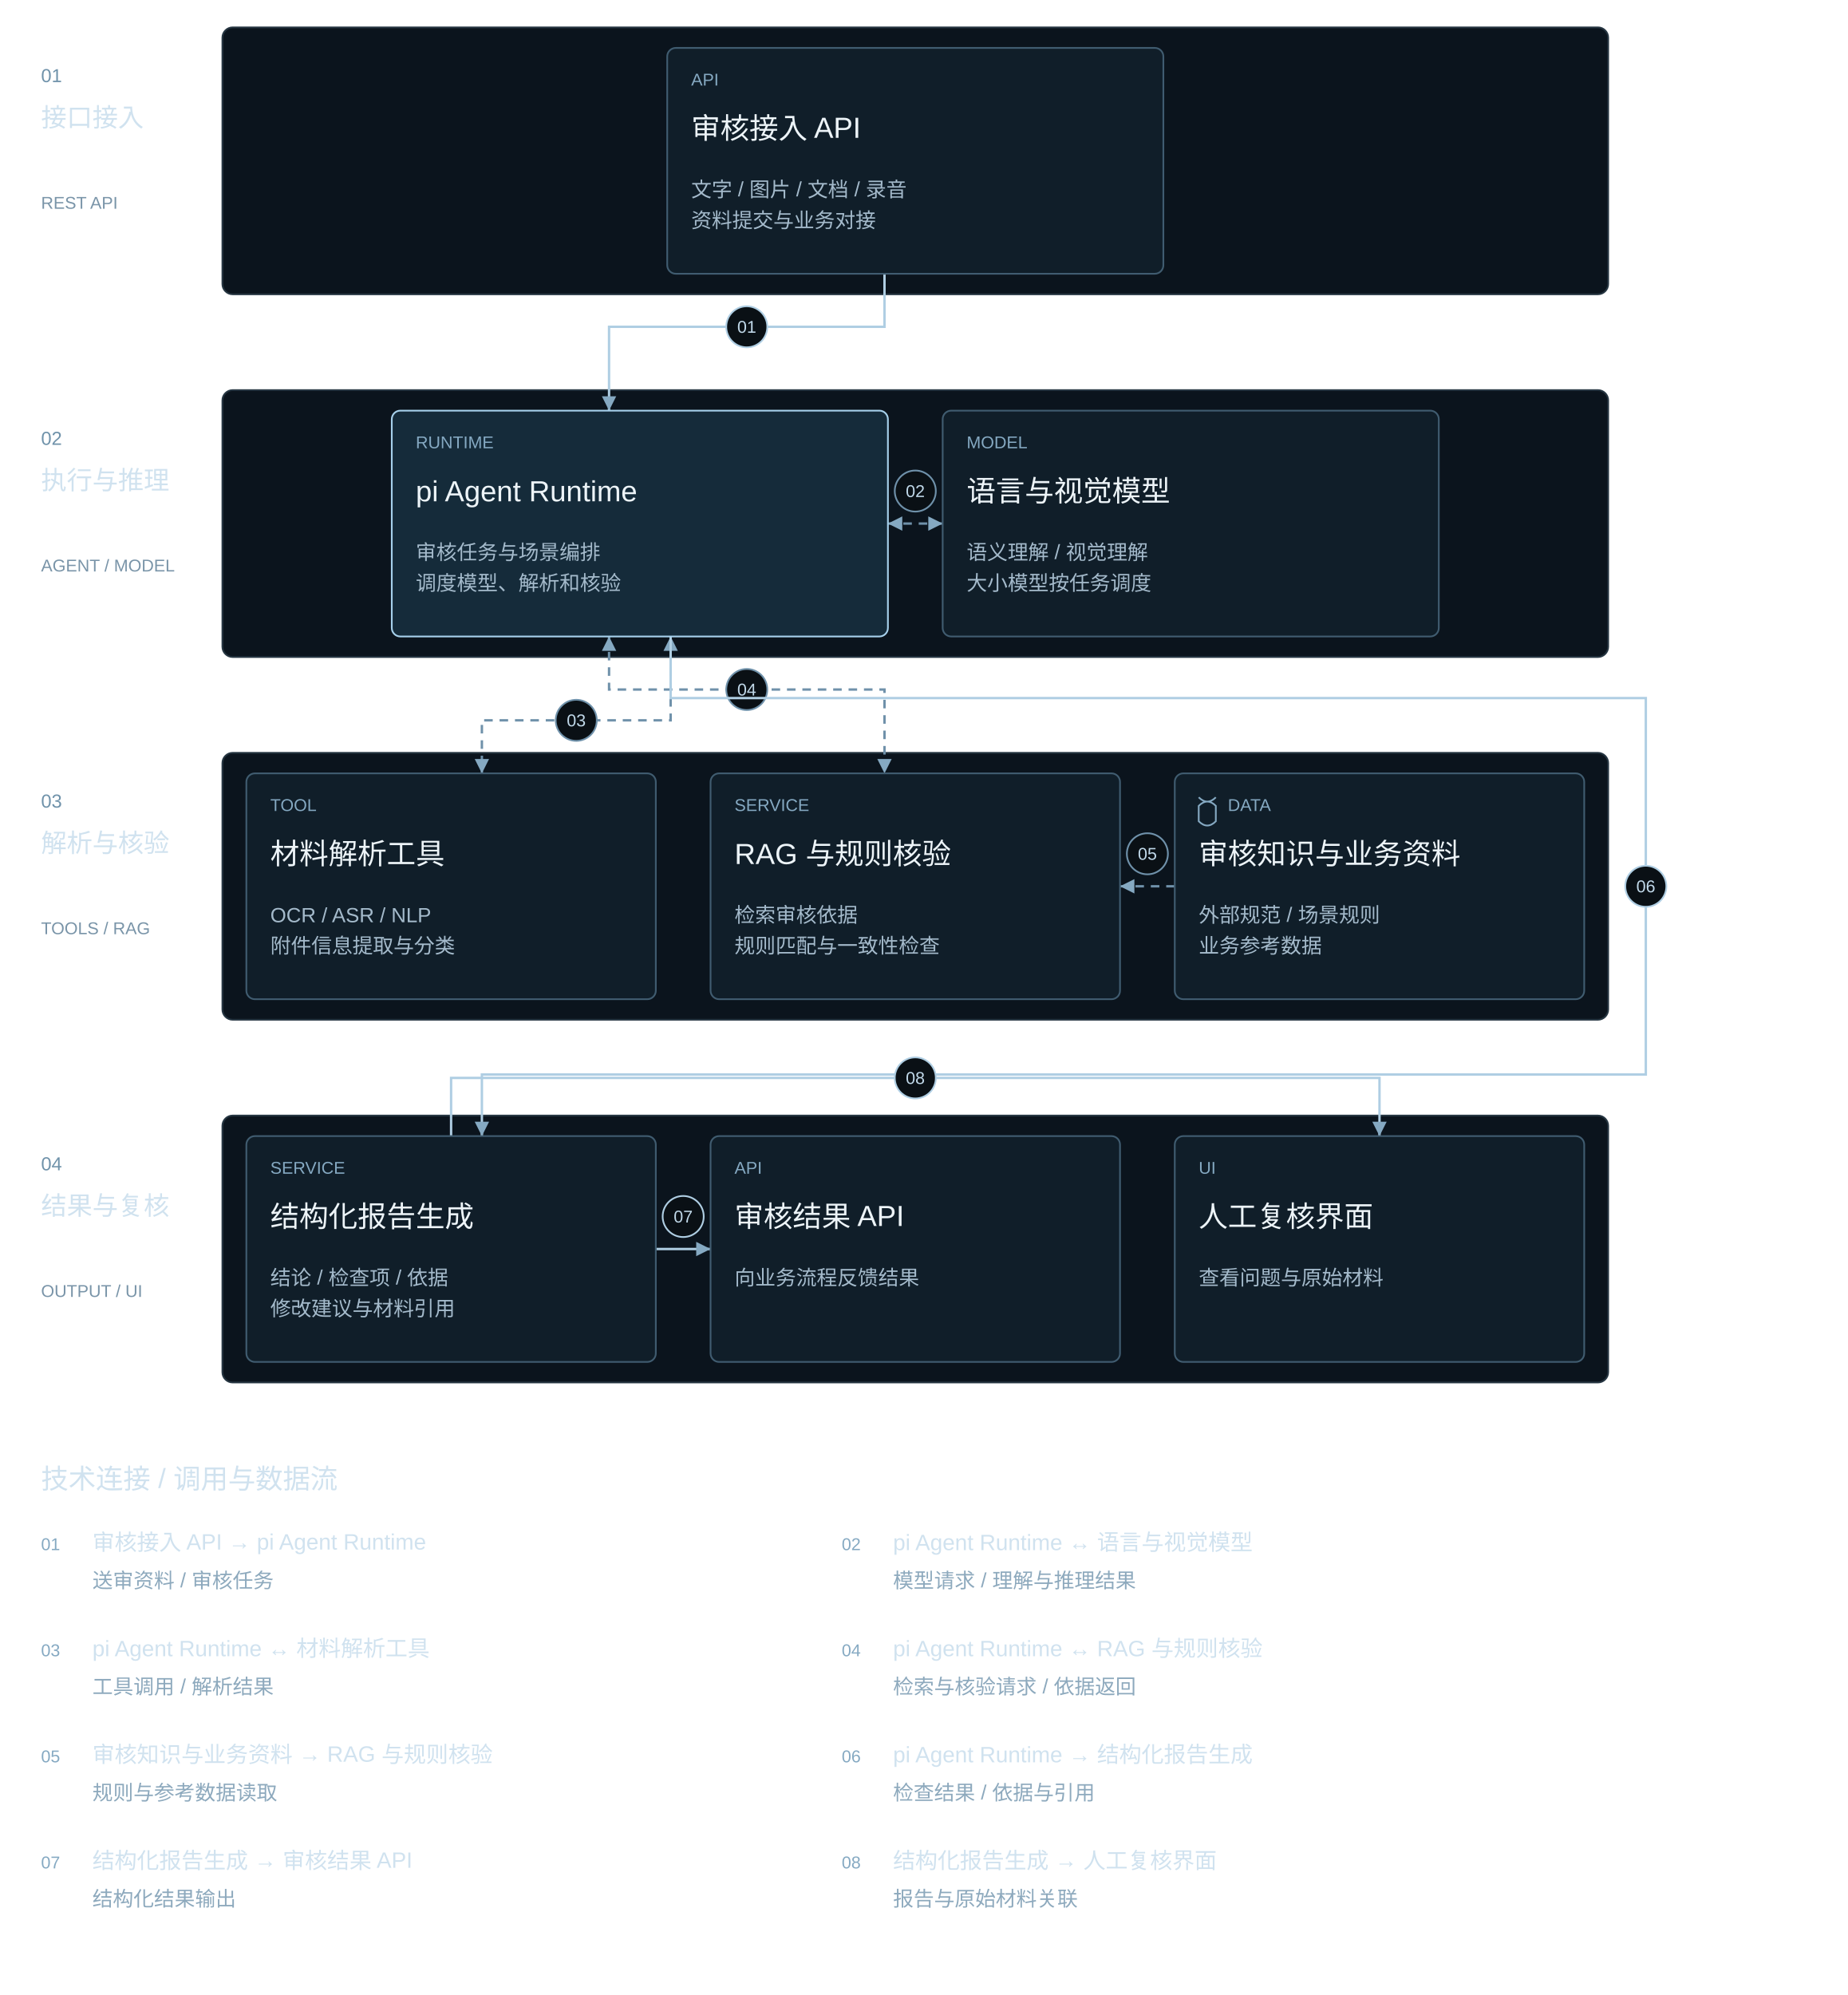
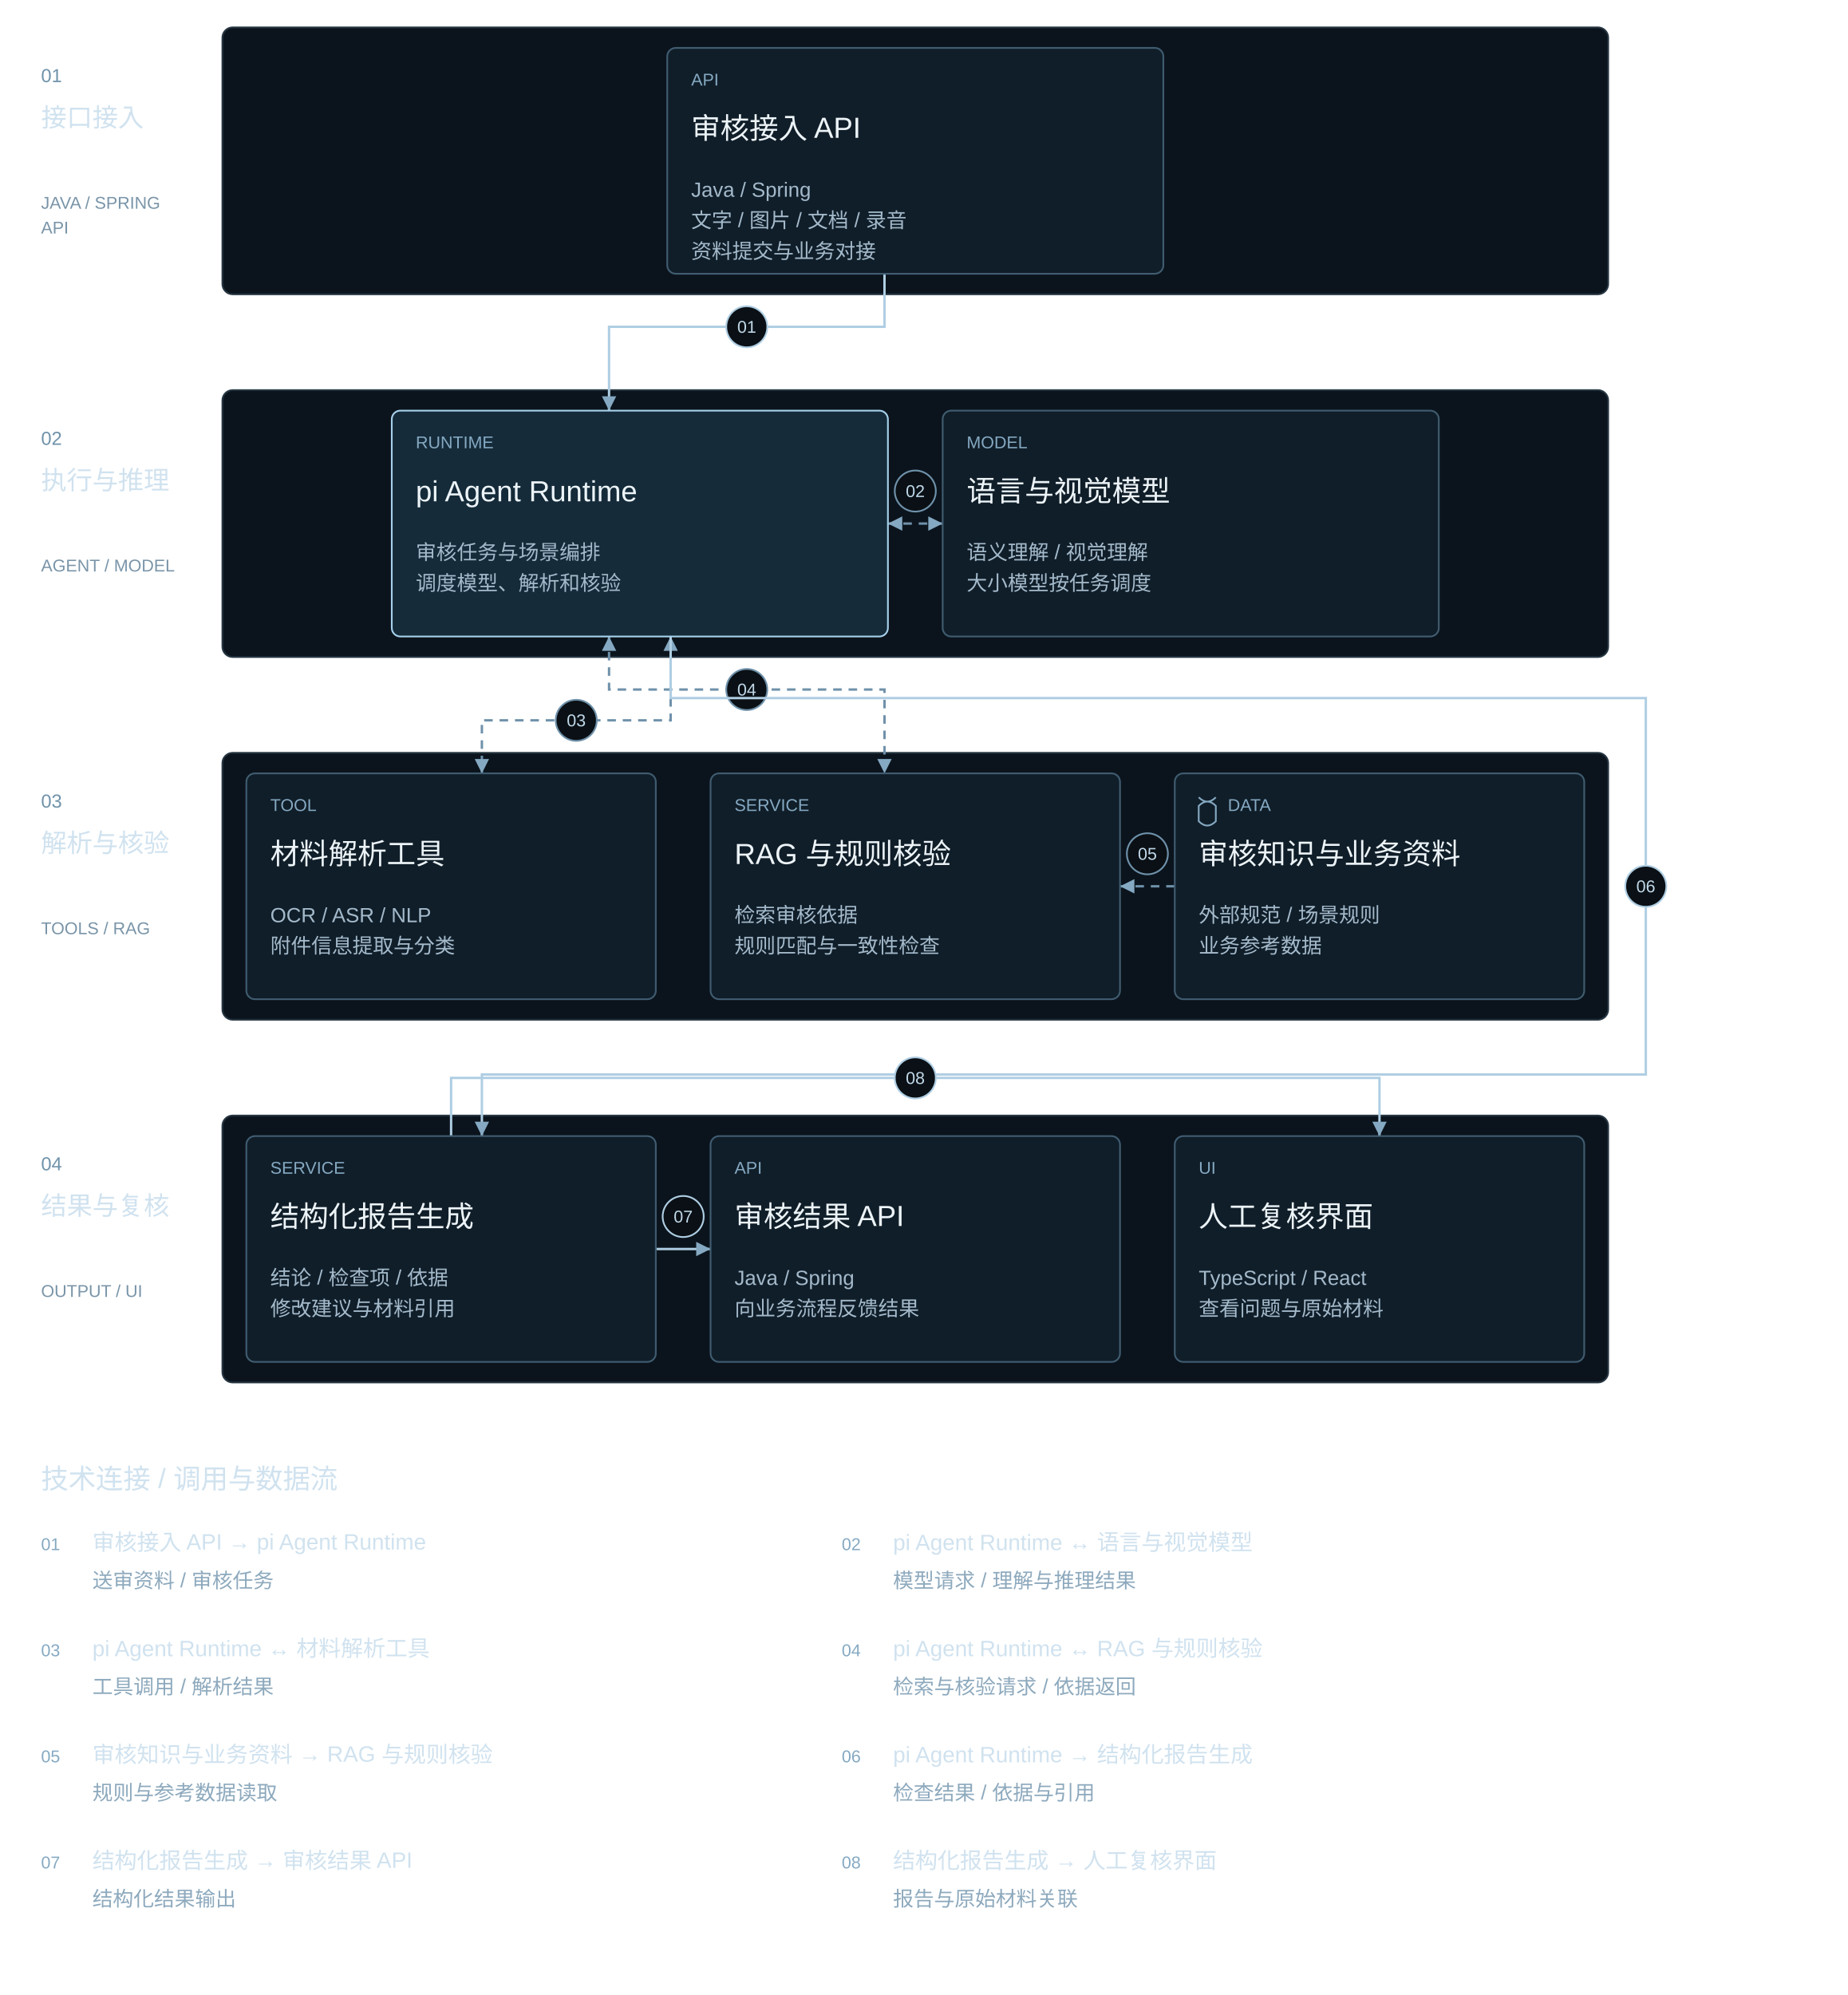
<svg xmlns="http://www.w3.org/2000/svg" viewBox="0 0 1080 1166" role="img" aria-labelledby="title-pre-review-agent desc-pre-review-agent" style="font-family:Arial,'PingFang SC','Microsoft YaHei',sans-serif;background:#0a1015">
  <defs>
    <marker id="arrow-pre-review-agent" viewBox="0 0 10 10" refX="10" refY="5" markerWidth="6" markerHeight="6" orient="auto-start-reverse">
      <path d="M0 0 L10 5 L0 10" fill="#85a9c2" />
    </marker>
  </defs>
  <g data-layer="access">
    <rect x="130" y="16" width="810" height="156" rx="6" fill="#0b141d" stroke="#253541" />
    <text x="24" y="48" fill="#6f92aa" font-size="11" text-anchor="start">
      <tspan x="24" dy="0">01</tspan>
    </text>
    <text x="24" y="74" fill="#d0e2ef" font-size="15" text-anchor="start">
      <tspan x="24" dy="0">接口接入</tspan>
    </text>
    <text x="24" y="122" fill="#7994a8" font-size="10" text-anchor="start">
-       <tspan x="24" dy="0">REST API</tspan>
+       <tspan x="24" dy="0">JAVA / SPRING</tspan>
+       <tspan x="24" dy="14.5">API</tspan>
    </text>
  </g>
  <g data-layer="runtime">
    <rect x="130" y="228" width="810" height="156" rx="6" fill="#0b141d" stroke="#253541" />
    <text x="24" y="260" fill="#6f92aa" font-size="11" text-anchor="start">
      <tspan x="24" dy="0">02</tspan>
    </text>
    <text x="24" y="286" fill="#d0e2ef" font-size="15" text-anchor="start">
      <tspan x="24" dy="0">执行与推理</tspan>
    </text>
    <text x="24" y="334" fill="#7994a8" font-size="10" text-anchor="start">
      <tspan x="24" dy="0">AGENT / MODEL</tspan>
    </text>
  </g>
  <g data-layer="tools">
    <rect x="130" y="440" width="810" height="156" rx="6" fill="#0b141d" stroke="#253541" />
    <text x="24" y="472" fill="#6f92aa" font-size="11" text-anchor="start">
      <tspan x="24" dy="0">03</tspan>
    </text>
    <text x="24" y="498" fill="#d0e2ef" font-size="15" text-anchor="start">
      <tspan x="24" dy="0">解析与核验</tspan>
    </text>
    <text x="24" y="546" fill="#7994a8" font-size="10" text-anchor="start">
      <tspan x="24" dy="0">TOOLS / RAG</tspan>
    </text>
  </g>
  <g data-layer="output">
    <rect x="130" y="652" width="810" height="156" rx="6" fill="#0b141d" stroke="#253541" />
    <text x="24" y="684" fill="#6f92aa" font-size="11" text-anchor="start">
      <tspan x="24" dy="0">04</tspan>
    </text>
    <text x="24" y="710" fill="#d0e2ef" font-size="15" text-anchor="start">
      <tspan x="24" dy="0">结果与复核</tspan>
    </text>
    <text x="24" y="758" fill="#7994a8" font-size="10" text-anchor="start">
      <tspan x="24" dy="0">OUTPUT / UI</tspan>
    </text>
  </g>
  <g data-edge="01">
    <path d="M517 160 V191 H356 V240" fill="none" stroke="#afcee3" stroke-width="1.4" marker-end="url(#arrow-pre-review-agent)" />
    <circle cx="436.5" cy="191" r="12" fill="#0a1015" stroke="#afcee3" />
    <text x="436.5" y="194.5" fill="#c1d9ea" font-size="10" text-anchor="middle">
      <tspan x="436.5" dy="0">01</tspan>
    </text>
  </g>
  <g data-edge="02">
    <path d="M519 306 H551" fill="none" stroke="#6f91aa" stroke-width="1.4" stroke-dasharray="5 4" marker-start="url(#arrow-pre-review-agent)" marker-end="url(#arrow-pre-review-agent)" />
    <circle cx="535" cy="287" r="12" fill="#0a1015" stroke="#6f91aa" />
    <text x="535" y="290.5" fill="#c1d9ea" font-size="10" text-anchor="middle">
      <tspan x="535" dy="0">02</tspan>
    </text>
  </g>
  <g data-edge="03">
    <path d="M392 372 V421 H281.667 V452" fill="none" stroke="#6f91aa" stroke-width="1.4" stroke-dasharray="5 4" marker-start="url(#arrow-pre-review-agent)" marker-end="url(#arrow-pre-review-agent)" />
    <circle cx="336.833" cy="421" r="12" fill="#0a1015" stroke="#6f91aa" />
    <text x="336.833" y="424.5" fill="#c1d9ea" font-size="10" text-anchor="middle">
      <tspan x="336.833" dy="0">03</tspan>
    </text>
  </g>
  <g data-edge="04">
    <path d="M356 372 V403 H517 V452" fill="none" stroke="#6f91aa" stroke-width="1.4" stroke-dasharray="5 4" marker-start="url(#arrow-pre-review-agent)" marker-end="url(#arrow-pre-review-agent)" />
    <circle cx="436.5" cy="403" r="12" fill="#0a1015" stroke="#6f91aa" />
    <text x="436.5" y="406.5" fill="#c1d9ea" font-size="10" text-anchor="middle">
      <tspan x="436.5" dy="0">04</tspan>
    </text>
  </g>
  <g data-edge="05">
    <path d="M686.667 518 H654.667" fill="none" stroke="#6f91aa" stroke-width="1.4" stroke-dasharray="5 4" marker-end="url(#arrow-pre-review-agent)" />
    <circle cx="670.667" cy="499" r="12" fill="#0a1015" stroke="#6f91aa" />
    <text x="670.667" y="502.5" fill="#c1d9ea" font-size="10" text-anchor="middle">
      <tspan x="670.667" dy="0">05</tspan>
    </text>
  </g>
  <g data-edge="06">
    <path d="M392 372 V408 H962 V628 H281.667 V664" fill="none" stroke="#afcee3" stroke-width="1.4" marker-end="url(#arrow-pre-review-agent)" />
    <circle cx="962" cy="518" r="12" fill="#0a1015" stroke="#afcee3" />
    <text x="962" y="521.5" fill="#c1d9ea" font-size="10" text-anchor="middle">
      <tspan x="962" dy="0">06</tspan>
    </text>
  </g>
  <g data-edge="07">
    <path d="M383.333 730 H415.333" fill="none" stroke="#afcee3" stroke-width="1.4" marker-end="url(#arrow-pre-review-agent)" />
    <circle cx="399.333" cy="711" r="12" fill="#0a1015" stroke="#afcee3" />
    <text x="399.333" y="714.5" fill="#c1d9ea" font-size="10" text-anchor="middle">
      <tspan x="399.333" dy="0">07</tspan>
    </text>
  </g>
  <g data-edge="08">
    <path d="M263.667 664 V630 H806.333 V664" fill="none" stroke="#afcee3" stroke-width="1.4" marker-end="url(#arrow-pre-review-agent)" />
    <circle cx="535" cy="630" r="12" fill="#0a1015" stroke="#afcee3" />
    <text x="535" y="633.5" fill="#c1d9ea" font-size="10" text-anchor="middle">
      <tspan x="535" dy="0">08</tspan>
    </text>
  </g>
  <g data-node="api">
    <rect x="390" y="28" width="290" height="132" rx="5" fill="#101e29" stroke="#405c70" />
    <text x="404" y="50" fill="#85a9c2" font-size="10" text-anchor="start">
      <tspan x="404" dy="0">API</tspan>
    </text>
    <text x="404" y="81" fill="#edf4f8" font-size="17" text-anchor="start">
      <tspan x="404" dy="0">审核接入 API</tspan>
    </text>
    <text x="404" y="115" fill="#a4bacb" font-size="12" text-anchor="start">
-       <tspan x="404" dy="0">文字 / 图片 / 文档 / 录音</tspan>
+       <tspan x="404" dy="0">Java / Spring</tspan>
+       <tspan x="404" dy="18">文字 / 图片 / 文档 / 录音</tspan>
      <tspan x="404" dy="18">资料提交与业务对接</tspan>
    </text>
  </g>
  <g data-node="pi">
    <rect x="229" y="240" width="290" height="132" rx="5" fill="#152b3a" stroke="#a6d0eb" />
    <text x="243" y="262" fill="#85a9c2" font-size="10" text-anchor="start">
      <tspan x="243" dy="0">RUNTIME</tspan>
    </text>
    <text x="243" y="293" fill="#edf4f8" font-size="17" text-anchor="start">
      <tspan x="243" dy="0">pi Agent Runtime</tspan>
    </text>
    <text x="243" y="327" fill="#a4bacb" font-size="12" text-anchor="start">
      <tspan x="243" dy="0">审核任务与场景编排</tspan>
      <tspan x="243" dy="18">调度模型、解析和核验</tspan>
    </text>
  </g>
  <g data-node="model">
    <rect x="551" y="240" width="290" height="132" rx="5" fill="#101e29" stroke="#405c70" />
    <text x="565" y="262" fill="#85a9c2" font-size="10" text-anchor="start">
      <tspan x="565" dy="0">MODEL</tspan>
    </text>
    <text x="565" y="293" fill="#edf4f8" font-size="17" text-anchor="start">
      <tspan x="565" dy="0">语言与视觉模型</tspan>
    </text>
    <text x="565" y="327" fill="#a4bacb" font-size="12" text-anchor="start">
      <tspan x="565" dy="0">语义理解 / 视觉理解</tspan>
      <tspan x="565" dy="18">大小模型按任务调度</tspan>
    </text>
  </g>
  <g data-node="parse">
    <rect x="144" y="452" width="239.333" height="132" rx="5" fill="#101e29" stroke="#405c70" />
    <text x="158" y="474" fill="#85a9c2" font-size="10" text-anchor="start">
      <tspan x="158" dy="0">TOOL</tspan>
    </text>
    <text x="158" y="505" fill="#edf4f8" font-size="17" text-anchor="start">
      <tspan x="158" dy="0">材料解析工具</tspan>
    </text>
    <text x="158" y="539" fill="#a4bacb" font-size="12" text-anchor="start">
      <tspan x="158" dy="0">OCR / ASR / NLP</tspan>
      <tspan x="158" dy="18">附件信息提取与分类</tspan>
    </text>
  </g>
  <g data-node="rag">
    <rect x="415.333" y="452" width="239.333" height="132" rx="5" fill="#101e29" stroke="#405c70" />
    <text x="429.333" y="474" fill="#85a9c2" font-size="10" text-anchor="start">
      <tspan x="429.333" dy="0">SERVICE</tspan>
    </text>
    <text x="429.333" y="505" fill="#edf4f8" font-size="17" text-anchor="start">
      <tspan x="429.333" dy="0">RAG 与规则核验</tspan>
    </text>
    <text x="429.333" y="539" fill="#a4bacb" font-size="12" text-anchor="start">
      <tspan x="429.333" dy="0">检索审核依据</tspan>
      <tspan x="429.333" dy="18">规则匹配与一致性检查</tspan>
    </text>
  </g>
  <g data-node="knowledge">
    <rect x="686.667" y="452" width="239.333" height="132" rx="5" fill="#101e29" stroke="#405c70" />
    <path d="M700.667 471 q5 -5 10 0 v9 q-5 5 -10 0 z m0 -5 q5 5 10 0" fill="none" stroke="#85a9c2" />
    <text x="717.667" y="474" fill="#85a9c2" font-size="10" text-anchor="start">
      <tspan x="717.667" dy="0">DATA</tspan>
    </text>
    <text x="700.667" y="505" fill="#edf4f8" font-size="17" text-anchor="start">
      <tspan x="700.667" dy="0">审核知识与业务资料</tspan>
    </text>
    <text x="700.667" y="539" fill="#a4bacb" font-size="12" text-anchor="start">
      <tspan x="700.667" dy="0">外部规范 / 场景规则</tspan>
      <tspan x="700.667" dy="18">业务参考数据</tspan>
    </text>
  </g>
  <g data-node="report">
    <rect x="144" y="664" width="239.333" height="132" rx="5" fill="#101e29" stroke="#405c70" />
    <text x="158" y="686" fill="#85a9c2" font-size="10" text-anchor="start">
      <tspan x="158" dy="0">SERVICE</tspan>
    </text>
    <text x="158" y="717" fill="#edf4f8" font-size="17" text-anchor="start">
      <tspan x="158" dy="0">结构化报告生成</tspan>
    </text>
    <text x="158" y="751" fill="#a4bacb" font-size="12" text-anchor="start">
      <tspan x="158" dy="0">结论 / 检查项 / 依据</tspan>
      <tspan x="158" dy="18">修改建议与材料引用</tspan>
    </text>
  </g>
  <g data-node="result">
    <rect x="415.333" y="664" width="239.333" height="132" rx="5" fill="#101e29" stroke="#405c70" />
    <text x="429.333" y="686" fill="#85a9c2" font-size="10" text-anchor="start">
      <tspan x="429.333" dy="0">API</tspan>
    </text>
    <text x="429.333" y="717" fill="#edf4f8" font-size="17" text-anchor="start">
      <tspan x="429.333" dy="0">审核结果 API</tspan>
    </text>
    <text x="429.333" y="751" fill="#a4bacb" font-size="12" text-anchor="start">
-       <tspan x="429.333" dy="0">向业务流程反馈结果</tspan>
+       <tspan x="429.333" dy="0">Java / Spring</tspan>
+       <tspan x="429.333" dy="18">向业务流程反馈结果</tspan>
    </text>
  </g>
  <g data-node="review">
    <rect x="686.667" y="664" width="239.333" height="132" rx="5" fill="#101e29" stroke="#405c70" />
    <text x="700.667" y="686" fill="#85a9c2" font-size="10" text-anchor="start">
      <tspan x="700.667" dy="0">UI</tspan>
    </text>
    <text x="700.667" y="717" fill="#edf4f8" font-size="17" text-anchor="start">
      <tspan x="700.667" dy="0">人工复核界面</tspan>
    </text>
    <text x="700.667" y="751" fill="#a4bacb" font-size="12" text-anchor="start">
-       <tspan x="700.667" dy="0">查看问题与原始材料</tspan>
+       <tspan x="700.667" dy="0">TypeScript / React</tspan>
+       <tspan x="700.667" dy="18">查看问题与原始材料</tspan>
    </text>
  </g>
  <text x="24" y="870" fill="#d0e2ef" font-size="16" text-anchor="start">
    <tspan x="24" dy="0">技术连接 / 调用与数据流</tspan>
  </text>
  <text x="24" y="906" fill="#85a9c2" font-size="10" text-anchor="start">
    <tspan x="24" dy="0">01</tspan>
  </text>
  <text x="54" y="906" fill="#d0e2ef" font-size="13" text-anchor="start">
    <tspan x="54" dy="0">审核接入 API → pi Agent Runtime</tspan>
  </text>
  <text x="54" y="928" fill="#8da9bd" font-size="12" text-anchor="start">
    <tspan x="54" dy="0">送审资料 / 审核任务</tspan>
  </text>
  <text x="492" y="906" fill="#85a9c2" font-size="10" text-anchor="start">
    <tspan x="492" dy="0">02</tspan>
  </text>
  <text x="522" y="906" fill="#d0e2ef" font-size="13" text-anchor="start">
    <tspan x="522" dy="0">pi Agent Runtime ↔ 语言与视觉模型</tspan>
  </text>
  <text x="522" y="928" fill="#8da9bd" font-size="12" text-anchor="start">
    <tspan x="522" dy="0">模型请求 / 理解与推理结果</tspan>
  </text>
  <text x="24" y="968" fill="#85a9c2" font-size="10" text-anchor="start">
    <tspan x="24" dy="0">03</tspan>
  </text>
  <text x="54" y="968" fill="#d0e2ef" font-size="13" text-anchor="start">
    <tspan x="54" dy="0">pi Agent Runtime ↔ 材料解析工具</tspan>
  </text>
  <text x="54" y="990" fill="#8da9bd" font-size="12" text-anchor="start">
    <tspan x="54" dy="0">工具调用 / 解析结果</tspan>
  </text>
  <text x="492" y="968" fill="#85a9c2" font-size="10" text-anchor="start">
    <tspan x="492" dy="0">04</tspan>
  </text>
  <text x="522" y="968" fill="#d0e2ef" font-size="13" text-anchor="start">
    <tspan x="522" dy="0">pi Agent Runtime ↔ RAG 与规则核验</tspan>
  </text>
  <text x="522" y="990" fill="#8da9bd" font-size="12" text-anchor="start">
    <tspan x="522" dy="0">检索与核验请求 / 依据返回</tspan>
  </text>
  <text x="24" y="1030" fill="#85a9c2" font-size="10" text-anchor="start">
    <tspan x="24" dy="0">05</tspan>
  </text>
  <text x="54" y="1030" fill="#d0e2ef" font-size="13" text-anchor="start">
    <tspan x="54" dy="0">审核知识与业务资料 → RAG 与规则核验</tspan>
  </text>
  <text x="54" y="1052" fill="#8da9bd" font-size="12" text-anchor="start">
    <tspan x="54" dy="0">规则与参考数据读取</tspan>
  </text>
  <text x="492" y="1030" fill="#85a9c2" font-size="10" text-anchor="start">
    <tspan x="492" dy="0">06</tspan>
  </text>
  <text x="522" y="1030" fill="#d0e2ef" font-size="13" text-anchor="start">
    <tspan x="522" dy="0">pi Agent Runtime → 结构化报告生成</tspan>
  </text>
  <text x="522" y="1052" fill="#8da9bd" font-size="12" text-anchor="start">
    <tspan x="522" dy="0">检查结果 / 依据与引用</tspan>
  </text>
  <text x="24" y="1092" fill="#85a9c2" font-size="10" text-anchor="start">
    <tspan x="24" dy="0">07</tspan>
  </text>
  <text x="54" y="1092" fill="#d0e2ef" font-size="13" text-anchor="start">
    <tspan x="54" dy="0">结构化报告生成 → 审核结果 API</tspan>
  </text>
  <text x="54" y="1114" fill="#8da9bd" font-size="12" text-anchor="start">
    <tspan x="54" dy="0">结构化结果输出</tspan>
  </text>
  <text x="492" y="1092" fill="#85a9c2" font-size="10" text-anchor="start">
    <tspan x="492" dy="0">08</tspan>
  </text>
  <text x="522" y="1092" fill="#d0e2ef" font-size="13" text-anchor="start">
    <tspan x="522" dy="0">结构化报告生成 → 人工复核界面</tspan>
  </text>
  <text x="522" y="1114" fill="#8da9bd" font-size="12" text-anchor="start">
    <tspan x="522" dy="0">报告与原始材料关联</tspan>
  </text>
</svg>
